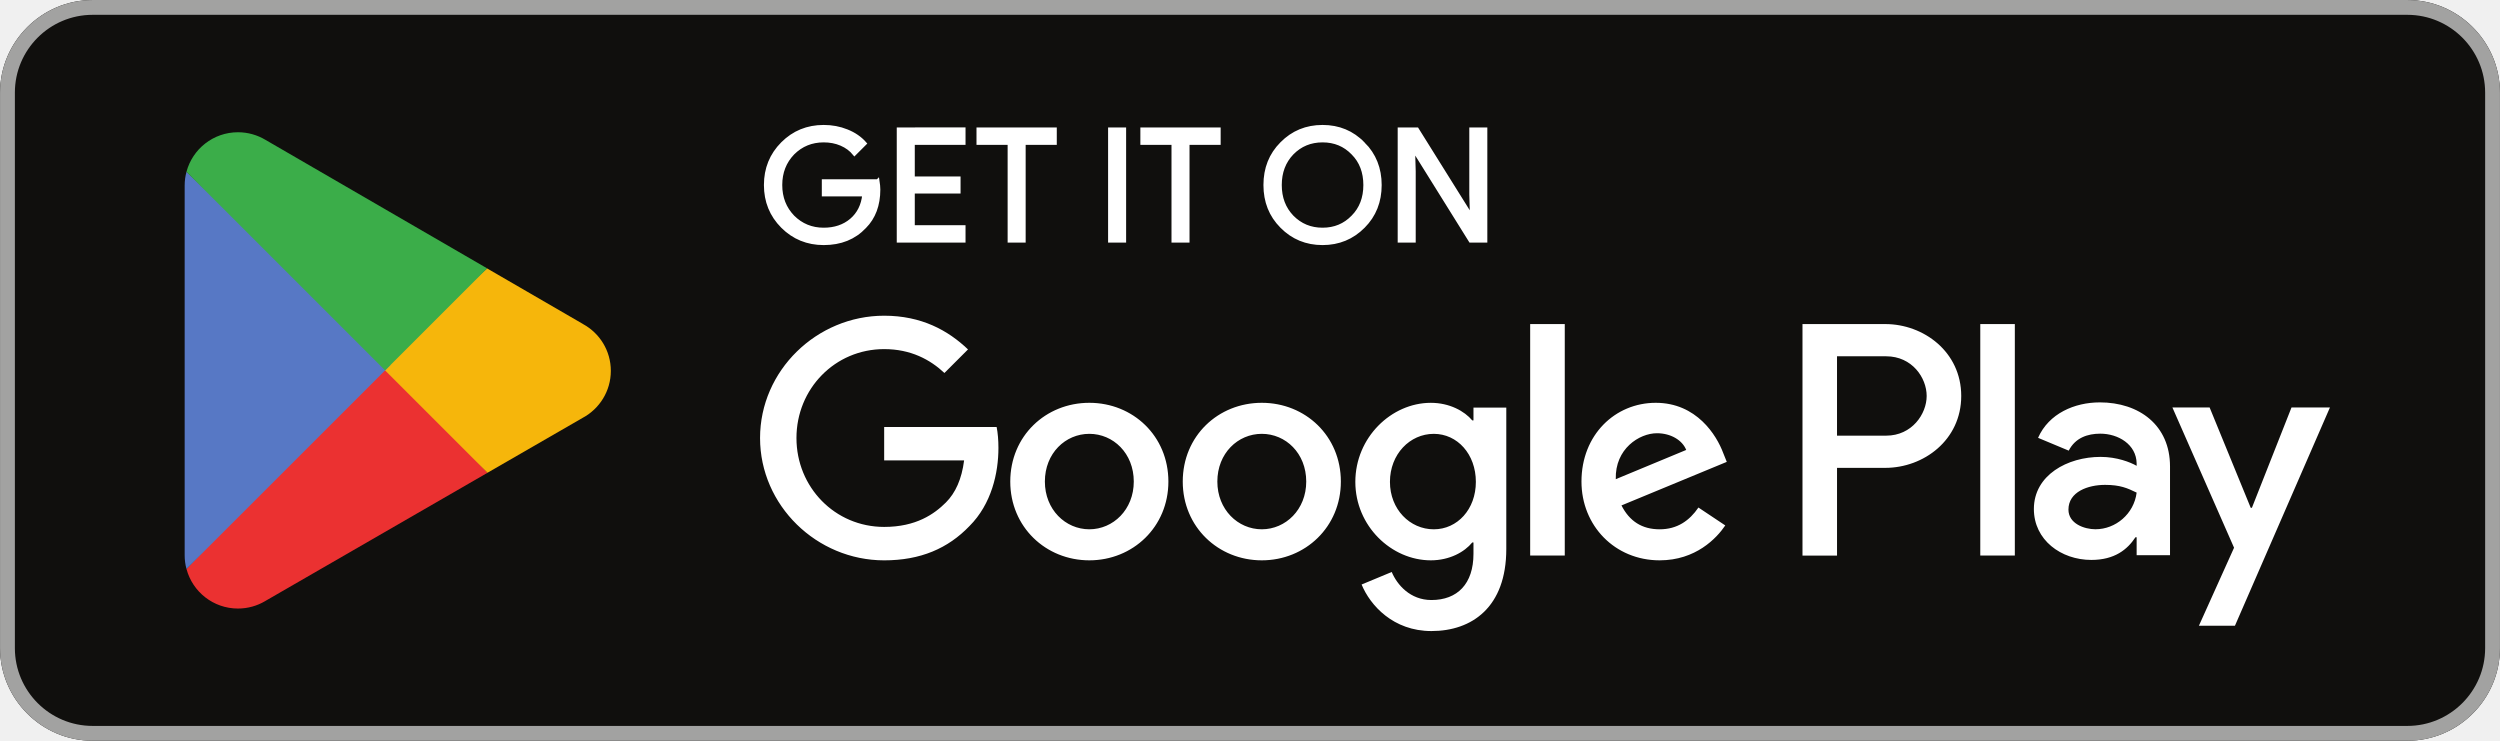
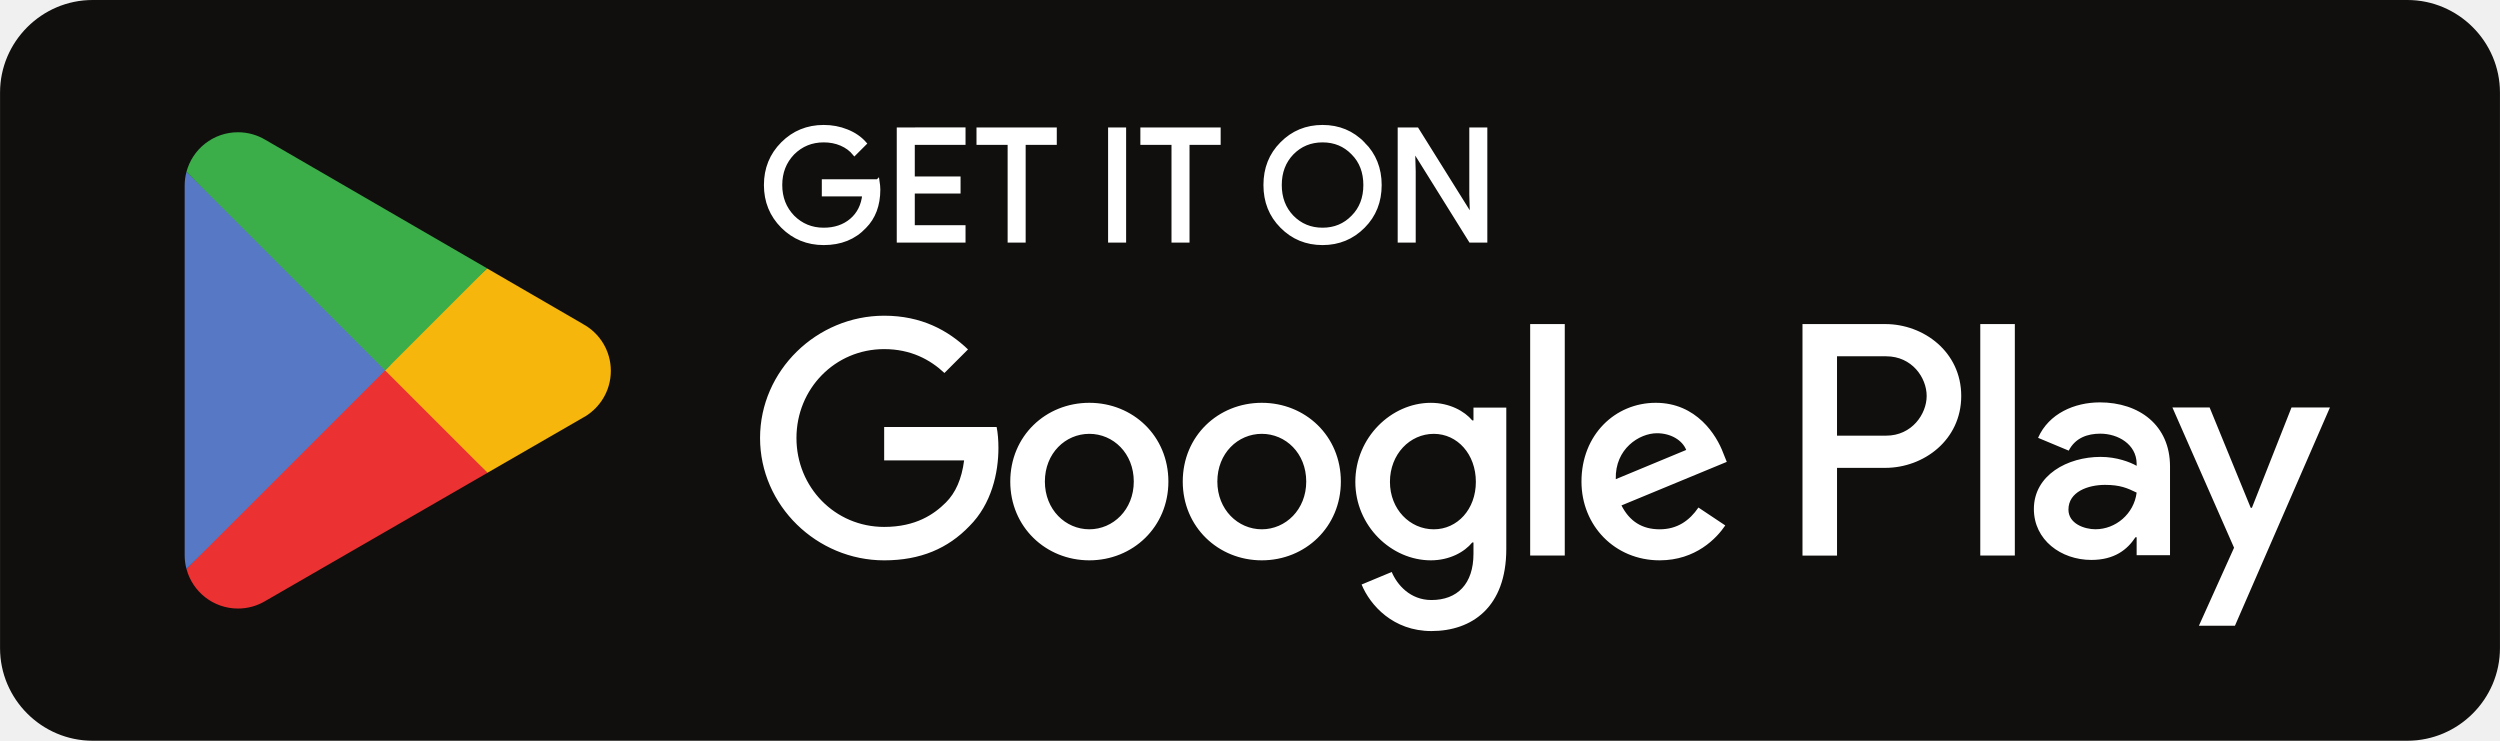
<svg xmlns="http://www.w3.org/2000/svg" id="svg51" width="180" height="53.333" version="1.1" viewBox="0 0 180 53.333" xml:space="preserve">
  <path id="path11" d="m173.33 53.333h-166.66c-3.667 0-6.667-3-6.667-6.667v-39.999c0-3.667 3-6.667 6.667-6.667h166.66c3.667 0 6.667 3 6.667 6.667v39.999c0 3.667-3 6.667-6.667 6.667" fill="#100f0d" stroke-width=".133" />
-   <path id="path13" d="m173.33 1e-3h-166.66c-3.667 0-6.667 3-6.667 6.667v39.999c0 3.667 3 6.667 6.667 6.667h166.66c3.667 0 6.667-3 6.667-6.667v-39.999c0-3.667-3-6.667-6.667-6.667zm0 1.066c3.088 0 5.6 2.513 5.6 5.6v39.999c0 3.088-2.512 5.6-5.6 5.6h-166.66c-3.088 0-5.599-2.513-5.599-5.6v-39.999c0-3.088 2.511-5.6 5.599-5.6h166.66" fill="#a2a2a1" stroke-width=".133" />
  <path id="path35" d="m142.58 40h2.488v-16.669h-2.488zm22.409-10.664-2.852 7.226h-0.085l-2.96-7.226h-2.68l4.44 10.1-2.532 5.619h2.595l6.841-15.718zm-14.11 8.771c-0.813 0-1.951-0.408-1.951-1.416 0-1.286 1.416-1.78 2.637-1.78 1.093 0 1.609 0.235 2.273 0.557-0.193 1.544-1.523 2.638-2.96 2.638zm0.301-9.135c-1.801 0-3.667 0.794-4.439 2.552l2.208 0.922c0.472-0.922 1.351-1.222 2.273-1.222 1.287 0 2.595 0.771 2.616 2.144v0.171c-0.451-0.257-1.416-0.643-2.595-0.643-2.381 0-4.804 1.308-4.804 3.752 0 2.23 1.952 3.667 4.139 3.667 1.672 0 2.596-0.751 3.173-1.63h0.087v1.287h2.403v-6.391c0-2.959-2.211-4.61-5.061-4.61zm-15.376 2.394h-3.539v-5.713h3.539c1.86 0 2.916 1.54 2.916 2.857 0 1.292-1.056 2.857-2.916 2.857zm-0.064-8.034h-5.961v16.669h2.487v-6.315h3.475c2.757 0 5.468-1.996 5.468-5.176 0-3.18-2.711-5.177-5.468-5.177zm-32.507 14.778c-1.719 0-3.157-1.44-3.157-3.415 0-1.998 1.438-3.458 3.157-3.458 1.697 0 3.029 1.46 3.029 3.458 0 1.975-1.332 3.415-3.029 3.415zm2.857-7.84h-0.086c-0.558-0.666-1.633-1.267-2.985-1.267-2.836 0-5.435 2.492-5.435 5.692 0 3.179 2.599 5.649 5.435 5.649 1.353 0 2.427-0.602 2.985-1.288h0.086v0.816c0 2.17-1.16 3.33-3.029 3.33-1.524 0-2.47-1.095-2.857-2.019l-2.169 0.902c0.622 1.503 2.276 3.351 5.026 3.351 2.922 0 5.392-1.719 5.392-5.908v-10.181h-2.363zm4.082 9.73h2.491v-16.669h-2.491zm6.164-5.499c-0.064-2.191 1.698-3.308 2.965-3.308 0.989 0 1.825 0.494 2.106 1.203zm7.733-1.891c-0.472-1.267-1.911-3.608-4.854-3.608-2.922 0-5.349 2.298-5.349 5.671 0 3.179 2.406 5.671 5.628 5.671 2.599 0 4.103-1.589 4.726-2.513l-1.933-1.289c-0.645 0.945-1.525 1.568-2.793 1.568-1.267 0-2.169-0.58-2.748-1.719l7.582-3.136zm-60.409-1.868v2.406h5.756c-0.172 1.353-0.623 2.341-1.31 3.029-0.838 0.837-2.148 1.761-4.446 1.761-3.544 0-6.315-2.857-6.315-6.401s2.771-6.401 6.315-6.401c1.912 0 3.308 0.752 4.339 1.719l1.697-1.697c-1.44-1.375-3.351-2.427-6.036-2.427-4.855 0-8.936 3.952-8.936 8.807 0 4.854 4.081 8.807 8.936 8.807 2.62 0 4.597-0.859 6.143-2.47 1.59-1.59 2.084-3.823 2.084-5.628 0-0.558-0.043-1.073-0.129-1.503zm14.772 7.367c-1.719 0-3.201-1.418-3.201-3.437 0-2.041 1.482-3.436 3.201-3.436 1.718 0 3.2 1.396 3.2 3.436 0 2.019-1.482 3.437-3.2 3.437zm0-9.107c-3.137 0-5.693 2.384-5.693 5.671 0 3.265 2.556 5.671 5.693 5.671 3.136 0 5.692-2.406 5.692-5.671 0-3.287-2.556-5.671-5.692-5.671zm12.417 9.107c-1.718 0-3.2-1.418-3.2-3.437 0-2.041 1.483-3.436 3.2-3.436 1.719 0 3.2 1.396 3.2 3.436 0 2.019-1.482 3.437-3.2 3.437zm0-9.107c-3.136 0-5.691 2.384-5.691 5.671 0 3.265 2.556 5.671 5.691 5.671 3.137 0 5.693-2.406 5.693-5.671 0-3.287-2.556-5.671-5.693-5.671" fill="#fff" stroke-width=".133" />
  <path id="path37" d="m27.622 25.899-14.194 15.066c5.34e-4 0.003 0.002 0.006 0.002 0.009 0.435 1.636 1.93 2.841 3.703 2.841 0.709 0 1.375-0.192 1.945-0.528l0.045-0.027 15.978-9.22-7.479-8.141" fill="#eb3131" stroke-width=".133" />
  <path id="path39" d="m41.983 23.334-0.014-0.009-6.898-3.999-7.772 6.916 7.799 7.798 6.862-3.959c1.203-0.649 2.02-1.918 2.02-3.38 0-1.452-0.806-2.714-1.997-3.365" fill="#f6b60b" stroke-width=".133" />
  <path id="path41" d="m13.426 12.37c-0.085 0.315-0.13 0.644-0.13 0.987v26.623c0 0.342 0.044 0.672 0.131 0.986l14.684-14.681-14.684-13.914" fill="#5778c5" stroke-width=".133" />
  <path id="path43" d="m27.727 26.668 7.347-7.345-15.96-9.253c-0.58-0.347-1.257-0.548-1.982-0.548-1.773 0-3.27 1.207-3.705 2.845-5.34e-4 0.002-5.34e-4 0.003-5.34e-4 0.004l14.3 14.298" fill="#3bad49" stroke-width=".133" />
  <path id="path33" d="m63.193 13.042h-3.889v0.963h2.915c-0.079 0.785-0.392 1.402-0.919 1.85-0.527 0.448-1.2 0.673-1.996 0.673-0.873 0-1.613-0.304-2.219-0.908-0.594-0.617-0.896-1.379-0.896-2.298 0-0.919 0.302-1.681 0.896-2.298 0.606-0.604 1.346-0.906 2.219-0.906 0.448 0 0.875 0.077 1.267 0.246 0.392 0.169 0.706 0.404 0.952 0.706l0.74-0.74c-0.335-0.381-0.76-0.673-1.288-0.885-0.527-0.213-1.077-0.315-1.671-0.315-1.165 0-2.152 0.404-2.958 1.21-0.806 0.808-1.21 1.804-1.21 2.981 0 1.177 0.404 2.175 1.21 2.981 0.806 0.806 1.794 1.21 2.958 1.21 1.223 0 2.198-0.392 2.948-1.188 0.66-0.662 0.998-1.558 0.998-2.679 0-0.19-0.023-0.392-0.056-0.604zm1.507-3.733v8.025h4.685v-0.985h-3.654v-2.546h3.296v-0.963h-3.296v-2.544h3.654v-0.988zm11.255 0.988v-0.988h-5.514v0.988h2.242v7.037h1.031v-7.037zm4.992-0.988h-1.031v8.025h1.031zm6.807 0.988v-0.988h-5.514v0.988h2.241v7.037h1.031v-7.037zm10.406 0.056c-0.796-0.819-1.771-1.223-2.935-1.223-1.167 0-2.142 0.404-2.937 1.21-0.796 0.796-1.187 1.794-1.187 2.981s0.392 2.185 1.187 2.981c0.796 0.806 1.771 1.21 2.937 1.21 1.154 0 2.139-0.404 2.935-1.21 0.796-0.796 1.187-1.794 1.187-2.981 0-1.177-0.392-2.173-1.187-2.969zm-5.133 0.671c0.594-0.604 1.323-0.906 2.198-0.906 0.873 0 1.602 0.302 2.185 0.906 0.594 0.594 0.885 1.369 0.885 2.298 0 0.931-0.292 1.704-0.885 2.298-0.583 0.604-1.312 0.908-2.185 0.908-0.875 0-1.604-0.304-2.198-0.908-0.581-0.606-0.873-1.367-0.873-2.298 0-0.929 0.292-1.692 0.873-2.298zm8.771 1.312-0.044-1.548h0.044l4.079 6.546h1.077v-8.025h-1.031v4.696l0.044 1.548h-0.044l-3.9-6.244h-1.256v8.025h1.031z" fill="#fff" stroke="#fff" stroke-miterlimit="10" stroke-width=".267" />
</svg>
